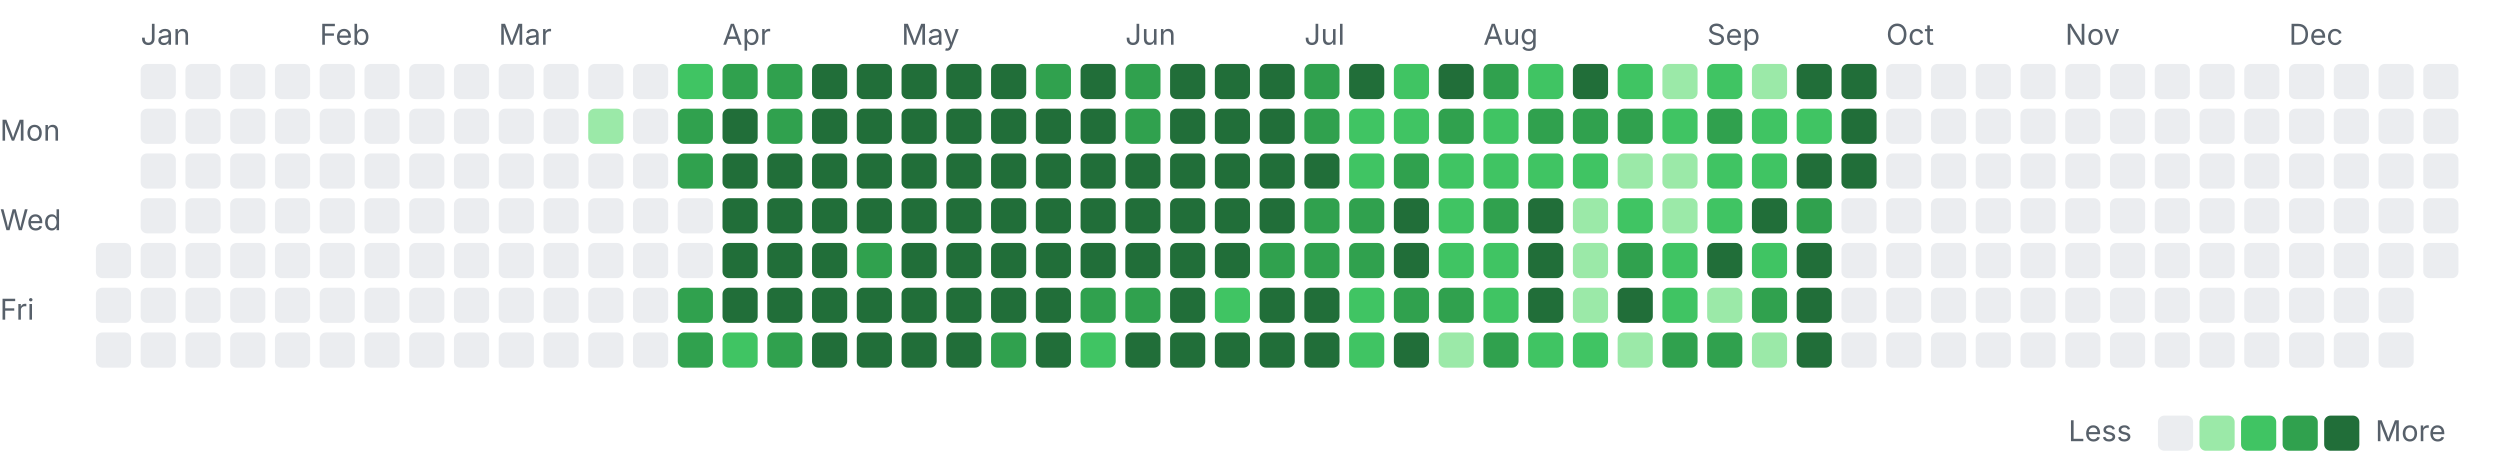
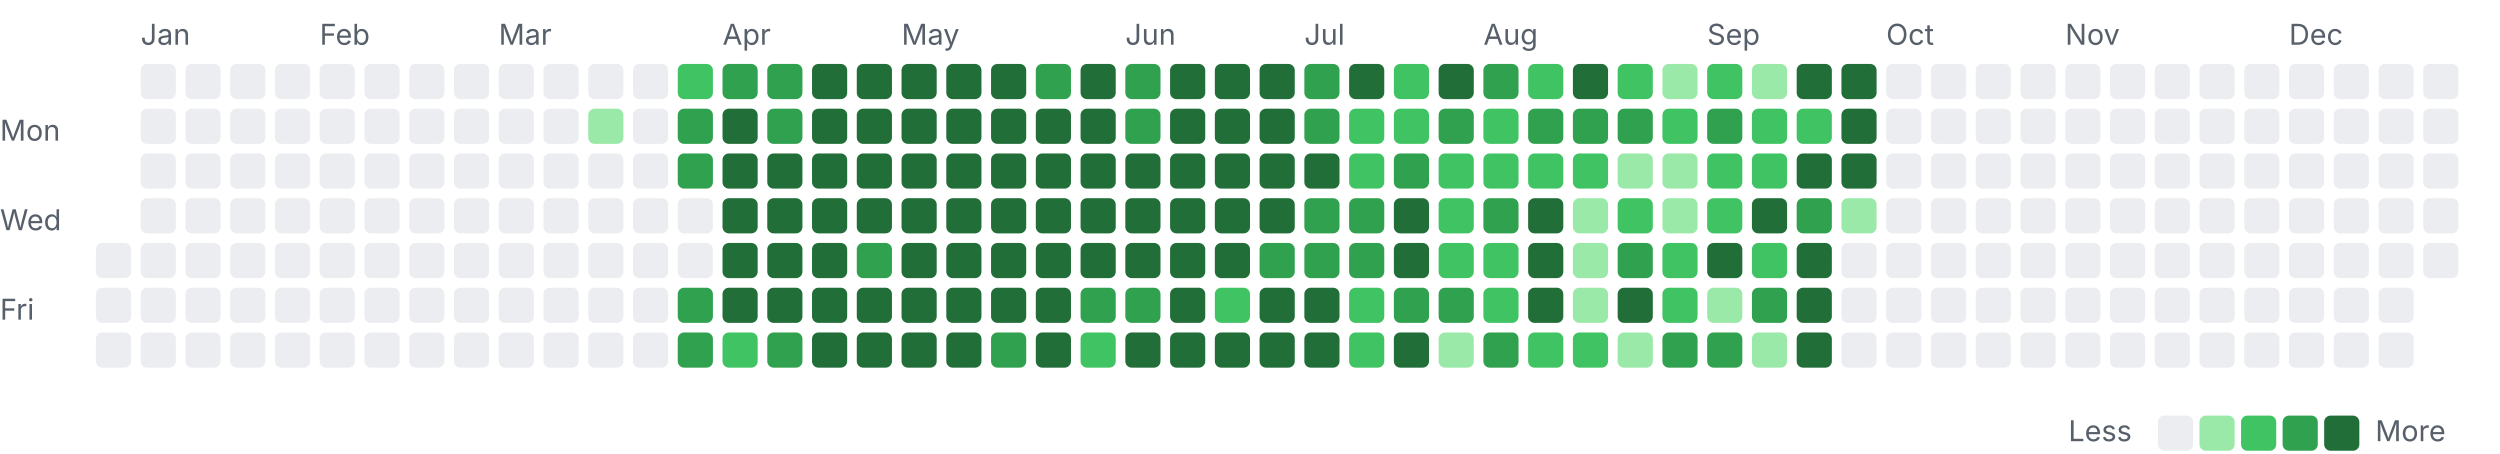
<svg xmlns="http://www.w3.org/2000/svg" width="782" height="142" viewBox="0 0 782 142">
  <style>.l0{fill:#ebedf0}.l1{fill:#9be9a8}.l2{fill:#40c463}.l3{fill:#30a14e}.l4{fill:#216e39} .lbl{fill:#57606a;font:9px -apple-system,Segoe UI,sans-serif}@media(prefers-color-scheme:dark){.l0{fill:#161b22}.l1{fill:#0e4429}.l2{fill:#006d32}.l3{fill:#26a641}.l4{fill:#39d353} .lbl{fill:#8b949e}}</style>
  <text class="lbl" x="44" y="14">Jan</text>
  <text class="lbl" x="100" y="14">Feb</text>
  <text class="lbl" x="156" y="14">Mar</text>
  <text class="lbl" x="226" y="14">Apr</text>
  <text class="lbl" x="282" y="14">May</text>
  <text class="lbl" x="352" y="14">Jun</text>
  <text class="lbl" x="408" y="14">Jul</text>
  <text class="lbl" x="464" y="14">Aug</text>
  <text class="lbl" x="534" y="14">Sep</text>
  <text class="lbl" x="590" y="14">Oct</text>
  <text class="lbl" x="646" y="14">Nov</text>
  <text class="lbl" x="716" y="14">Dec</text>
  <text class="lbl" x="0" y="44">Mon</text>
  <text class="lbl" x="0" y="72">Wed</text>
  <text class="lbl" x="0" y="100">Fri</text>
  <rect class="l0" x="30" y="76" width="11" height="11" rx="2" />
  <rect class="l0" x="30" y="90" width="11" height="11" rx="2" />
  <rect class="l0" x="30" y="104" width="11" height="11" rx="2" />
  <rect class="l0" x="44" y="20" width="11" height="11" rx="2" />
  <rect class="l0" x="44" y="34" width="11" height="11" rx="2" />
  <rect class="l0" x="44" y="48" width="11" height="11" rx="2" />
  <rect class="l0" x="44" y="62" width="11" height="11" rx="2" />
  <rect class="l0" x="44" y="76" width="11" height="11" rx="2" />
  <rect class="l0" x="44" y="90" width="11" height="11" rx="2" />
  <rect class="l0" x="44" y="104" width="11" height="11" rx="2" />
  <rect class="l0" x="58" y="20" width="11" height="11" rx="2" />
  <rect class="l0" x="58" y="34" width="11" height="11" rx="2" />
  <rect class="l0" x="58" y="48" width="11" height="11" rx="2" />
  <rect class="l0" x="58" y="62" width="11" height="11" rx="2" />
  <rect class="l0" x="58" y="76" width="11" height="11" rx="2" />
  <rect class="l0" x="58" y="90" width="11" height="11" rx="2" />
  <rect class="l0" x="58" y="104" width="11" height="11" rx="2" />
  <rect class="l0" x="72" y="20" width="11" height="11" rx="2" />
  <rect class="l0" x="72" y="34" width="11" height="11" rx="2" />
  <rect class="l0" x="72" y="48" width="11" height="11" rx="2" />
  <rect class="l0" x="72" y="62" width="11" height="11" rx="2" />
  <rect class="l0" x="72" y="76" width="11" height="11" rx="2" />
  <rect class="l0" x="72" y="90" width="11" height="11" rx="2" />
  <rect class="l0" x="72" y="104" width="11" height="11" rx="2" />
  <rect class="l0" x="86" y="20" width="11" height="11" rx="2" />
  <rect class="l0" x="86" y="34" width="11" height="11" rx="2" />
  <rect class="l0" x="86" y="48" width="11" height="11" rx="2" />
  <rect class="l0" x="86" y="62" width="11" height="11" rx="2" />
  <rect class="l0" x="86" y="76" width="11" height="11" rx="2" />
  <rect class="l0" x="86" y="90" width="11" height="11" rx="2" />
  <rect class="l0" x="86" y="104" width="11" height="11" rx="2" />
  <rect class="l0" x="100" y="20" width="11" height="11" rx="2" />
  <rect class="l0" x="100" y="34" width="11" height="11" rx="2" />
  <rect class="l0" x="100" y="48" width="11" height="11" rx="2" />
  <rect class="l0" x="100" y="62" width="11" height="11" rx="2" />
  <rect class="l0" x="100" y="76" width="11" height="11" rx="2" />
  <rect class="l0" x="100" y="90" width="11" height="11" rx="2" />
  <rect class="l0" x="100" y="104" width="11" height="11" rx="2" />
  <rect class="l0" x="114" y="20" width="11" height="11" rx="2" />
  <rect class="l0" x="114" y="34" width="11" height="11" rx="2" />
  <rect class="l0" x="114" y="48" width="11" height="11" rx="2" />
  <rect class="l0" x="114" y="62" width="11" height="11" rx="2" />
  <rect class="l0" x="114" y="76" width="11" height="11" rx="2" />
  <rect class="l0" x="114" y="90" width="11" height="11" rx="2" />
  <rect class="l0" x="114" y="104" width="11" height="11" rx="2" />
  <rect class="l0" x="128" y="20" width="11" height="11" rx="2" />
  <rect class="l0" x="128" y="34" width="11" height="11" rx="2" />
  <rect class="l0" x="128" y="48" width="11" height="11" rx="2" />
  <rect class="l0" x="128" y="62" width="11" height="11" rx="2" />
  <rect class="l0" x="128" y="76" width="11" height="11" rx="2" />
  <rect class="l0" x="128" y="90" width="11" height="11" rx="2" />
  <rect class="l0" x="128" y="104" width="11" height="11" rx="2" />
  <rect class="l0" x="142" y="20" width="11" height="11" rx="2" />
  <rect class="l0" x="142" y="34" width="11" height="11" rx="2" />
  <rect class="l0" x="142" y="48" width="11" height="11" rx="2" />
  <rect class="l0" x="142" y="62" width="11" height="11" rx="2" />
  <rect class="l0" x="142" y="76" width="11" height="11" rx="2" />
  <rect class="l0" x="142" y="90" width="11" height="11" rx="2" />
  <rect class="l0" x="142" y="104" width="11" height="11" rx="2" />
  <rect class="l0" x="156" y="20" width="11" height="11" rx="2" />
  <rect class="l0" x="156" y="34" width="11" height="11" rx="2" />
  <rect class="l0" x="156" y="48" width="11" height="11" rx="2" />
  <rect class="l0" x="156" y="62" width="11" height="11" rx="2" />
  <rect class="l0" x="156" y="76" width="11" height="11" rx="2" />
  <rect class="l0" x="156" y="90" width="11" height="11" rx="2" />
  <rect class="l0" x="156" y="104" width="11" height="11" rx="2" />
  <rect class="l0" x="170" y="20" width="11" height="11" rx="2" />
  <rect class="l0" x="170" y="34" width="11" height="11" rx="2" />
  <rect class="l0" x="170" y="48" width="11" height="11" rx="2" />
  <rect class="l0" x="170" y="62" width="11" height="11" rx="2" />
  <rect class="l0" x="170" y="76" width="11" height="11" rx="2" />
  <rect class="l0" x="170" y="90" width="11" height="11" rx="2" />
  <rect class="l0" x="170" y="104" width="11" height="11" rx="2" />
  <rect class="l0" x="184" y="20" width="11" height="11" rx="2" />
  <rect class="l1" x="184" y="34" width="11" height="11" rx="2" />
  <rect class="l0" x="184" y="48" width="11" height="11" rx="2" />
  <rect class="l0" x="184" y="62" width="11" height="11" rx="2" />
  <rect class="l0" x="184" y="76" width="11" height="11" rx="2" />
  <rect class="l0" x="184" y="90" width="11" height="11" rx="2" />
  <rect class="l0" x="184" y="104" width="11" height="11" rx="2" />
  <rect class="l0" x="198" y="20" width="11" height="11" rx="2" />
  <rect class="l0" x="198" y="34" width="11" height="11" rx="2" />
  <rect class="l0" x="198" y="48" width="11" height="11" rx="2" />
  <rect class="l0" x="198" y="62" width="11" height="11" rx="2" />
  <rect class="l0" x="198" y="76" width="11" height="11" rx="2" />
  <rect class="l0" x="198" y="90" width="11" height="11" rx="2" />
  <rect class="l0" x="198" y="104" width="11" height="11" rx="2" />
  <rect class="l2" x="212" y="20" width="11" height="11" rx="2" />
  <rect class="l3" x="212" y="34" width="11" height="11" rx="2" />
  <rect class="l3" x="212" y="48" width="11" height="11" rx="2" />
  <rect class="l0" x="212" y="62" width="11" height="11" rx="2" />
  <rect class="l0" x="212" y="76" width="11" height="11" rx="2" />
  <rect class="l3" x="212" y="90" width="11" height="11" rx="2" />
  <rect class="l3" x="212" y="104" width="11" height="11" rx="2" />
  <rect class="l3" x="226" y="20" width="11" height="11" rx="2" />
  <rect class="l4" x="226" y="34" width="11" height="11" rx="2" />
  <rect class="l4" x="226" y="48" width="11" height="11" rx="2" />
  <rect class="l4" x="226" y="62" width="11" height="11" rx="2" />
  <rect class="l4" x="226" y="76" width="11" height="11" rx="2" />
  <rect class="l4" x="226" y="90" width="11" height="11" rx="2" />
  <rect class="l2" x="226" y="104" width="11" height="11" rx="2" />
  <rect class="l3" x="240" y="20" width="11" height="11" rx="2" />
  <rect class="l3" x="240" y="34" width="11" height="11" rx="2" />
  <rect class="l4" x="240" y="48" width="11" height="11" rx="2" />
  <rect class="l4" x="240" y="62" width="11" height="11" rx="2" />
  <rect class="l4" x="240" y="76" width="11" height="11" rx="2" />
  <rect class="l4" x="240" y="90" width="11" height="11" rx="2" />
  <rect class="l3" x="240" y="104" width="11" height="11" rx="2" />
  <rect class="l4" x="254" y="20" width="11" height="11" rx="2" />
  <rect class="l4" x="254" y="34" width="11" height="11" rx="2" />
  <rect class="l4" x="254" y="48" width="11" height="11" rx="2" />
  <rect class="l4" x="254" y="62" width="11" height="11" rx="2" />
  <rect class="l4" x="254" y="76" width="11" height="11" rx="2" />
  <rect class="l4" x="254" y="90" width="11" height="11" rx="2" />
  <rect class="l4" x="254" y="104" width="11" height="11" rx="2" />
  <rect class="l4" x="268" y="20" width="11" height="11" rx="2" />
  <rect class="l4" x="268" y="34" width="11" height="11" rx="2" />
  <rect class="l4" x="268" y="48" width="11" height="11" rx="2" />
  <rect class="l4" x="268" y="62" width="11" height="11" rx="2" />
  <rect class="l3" x="268" y="76" width="11" height="11" rx="2" />
  <rect class="l4" x="268" y="90" width="11" height="11" rx="2" />
  <rect class="l4" x="268" y="104" width="11" height="11" rx="2" />
  <rect class="l4" x="282" y="20" width="11" height="11" rx="2" />
  <rect class="l4" x="282" y="34" width="11" height="11" rx="2" />
  <rect class="l4" x="282" y="48" width="11" height="11" rx="2" />
  <rect class="l4" x="282" y="62" width="11" height="11" rx="2" />
  <rect class="l4" x="282" y="76" width="11" height="11" rx="2" />
  <rect class="l4" x="282" y="90" width="11" height="11" rx="2" />
  <rect class="l4" x="282" y="104" width="11" height="11" rx="2" />
  <rect class="l4" x="296" y="20" width="11" height="11" rx="2" />
  <rect class="l4" x="296" y="34" width="11" height="11" rx="2" />
  <rect class="l4" x="296" y="48" width="11" height="11" rx="2" />
  <rect class="l4" x="296" y="62" width="11" height="11" rx="2" />
  <rect class="l4" x="296" y="76" width="11" height="11" rx="2" />
  <rect class="l4" x="296" y="90" width="11" height="11" rx="2" />
  <rect class="l4" x="296" y="104" width="11" height="11" rx="2" />
  <rect class="l4" x="310" y="20" width="11" height="11" rx="2" />
  <rect class="l4" x="310" y="34" width="11" height="11" rx="2" />
  <rect class="l4" x="310" y="48" width="11" height="11" rx="2" />
  <rect class="l4" x="310" y="62" width="11" height="11" rx="2" />
  <rect class="l4" x="310" y="76" width="11" height="11" rx="2" />
  <rect class="l4" x="310" y="90" width="11" height="11" rx="2" />
  <rect class="l3" x="310" y="104" width="11" height="11" rx="2" />
  <rect class="l3" x="324" y="20" width="11" height="11" rx="2" />
  <rect class="l4" x="324" y="34" width="11" height="11" rx="2" />
  <rect class="l4" x="324" y="48" width="11" height="11" rx="2" />
  <rect class="l4" x="324" y="62" width="11" height="11" rx="2" />
  <rect class="l4" x="324" y="76" width="11" height="11" rx="2" />
  <rect class="l4" x="324" y="90" width="11" height="11" rx="2" />
  <rect class="l4" x="324" y="104" width="11" height="11" rx="2" />
  <rect class="l4" x="338" y="20" width="11" height="11" rx="2" />
  <rect class="l4" x="338" y="34" width="11" height="11" rx="2" />
  <rect class="l4" x="338" y="48" width="11" height="11" rx="2" />
  <rect class="l4" x="338" y="62" width="11" height="11" rx="2" />
  <rect class="l4" x="338" y="76" width="11" height="11" rx="2" />
  <rect class="l3" x="338" y="90" width="11" height="11" rx="2" />
  <rect class="l2" x="338" y="104" width="11" height="11" rx="2" />
  <rect class="l3" x="352" y="20" width="11" height="11" rx="2" />
  <rect class="l3" x="352" y="34" width="11" height="11" rx="2" />
  <rect class="l4" x="352" y="48" width="11" height="11" rx="2" />
  <rect class="l4" x="352" y="62" width="11" height="11" rx="2" />
  <rect class="l4" x="352" y="76" width="11" height="11" rx="2" />
  <rect class="l3" x="352" y="90" width="11" height="11" rx="2" />
  <rect class="l4" x="352" y="104" width="11" height="11" rx="2" />
  <rect class="l4" x="366" y="20" width="11" height="11" rx="2" />
  <rect class="l4" x="366" y="34" width="11" height="11" rx="2" />
  <rect class="l4" x="366" y="48" width="11" height="11" rx="2" />
  <rect class="l4" x="366" y="62" width="11" height="11" rx="2" />
  <rect class="l4" x="366" y="76" width="11" height="11" rx="2" />
  <rect class="l4" x="366" y="90" width="11" height="11" rx="2" />
  <rect class="l4" x="366" y="104" width="11" height="11" rx="2" />
  <rect class="l4" x="380" y="20" width="11" height="11" rx="2" />
  <rect class="l4" x="380" y="34" width="11" height="11" rx="2" />
  <rect class="l4" x="380" y="48" width="11" height="11" rx="2" />
  <rect class="l4" x="380" y="62" width="11" height="11" rx="2" />
  <rect class="l4" x="380" y="76" width="11" height="11" rx="2" />
  <rect class="l2" x="380" y="90" width="11" height="11" rx="2" />
  <rect class="l4" x="380" y="104" width="11" height="11" rx="2" />
  <rect class="l4" x="394" y="20" width="11" height="11" rx="2" />
  <rect class="l4" x="394" y="34" width="11" height="11" rx="2" />
  <rect class="l4" x="394" y="48" width="11" height="11" rx="2" />
  <rect class="l4" x="394" y="62" width="11" height="11" rx="2" />
  <rect class="l3" x="394" y="76" width="11" height="11" rx="2" />
  <rect class="l4" x="394" y="90" width="11" height="11" rx="2" />
  <rect class="l4" x="394" y="104" width="11" height="11" rx="2" />
  <rect class="l3" x="408" y="20" width="11" height="11" rx="2" />
  <rect class="l3" x="408" y="34" width="11" height="11" rx="2" />
  <rect class="l4" x="408" y="48" width="11" height="11" rx="2" />
  <rect class="l3" x="408" y="62" width="11" height="11" rx="2" />
  <rect class="l3" x="408" y="76" width="11" height="11" rx="2" />
  <rect class="l4" x="408" y="90" width="11" height="11" rx="2" />
  <rect class="l4" x="408" y="104" width="11" height="11" rx="2" />
  <rect class="l4" x="422" y="20" width="11" height="11" rx="2" />
  <rect class="l2" x="422" y="34" width="11" height="11" rx="2" />
  <rect class="l2" x="422" y="48" width="11" height="11" rx="2" />
  <rect class="l3" x="422" y="62" width="11" height="11" rx="2" />
  <rect class="l3" x="422" y="76" width="11" height="11" rx="2" />
  <rect class="l2" x="422" y="90" width="11" height="11" rx="2" />
  <rect class="l2" x="422" y="104" width="11" height="11" rx="2" />
  <rect class="l2" x="436" y="20" width="11" height="11" rx="2" />
  <rect class="l2" x="436" y="34" width="11" height="11" rx="2" />
  <rect class="l3" x="436" y="48" width="11" height="11" rx="2" />
  <rect class="l4" x="436" y="62" width="11" height="11" rx="2" />
  <rect class="l4" x="436" y="76" width="11" height="11" rx="2" />
  <rect class="l3" x="436" y="90" width="11" height="11" rx="2" />
  <rect class="l4" x="436" y="104" width="11" height="11" rx="2" />
  <rect class="l4" x="450" y="20" width="11" height="11" rx="2" />
  <rect class="l3" x="450" y="34" width="11" height="11" rx="2" />
  <rect class="l2" x="450" y="48" width="11" height="11" rx="2" />
  <rect class="l2" x="450" y="62" width="11" height="11" rx="2" />
  <rect class="l2" x="450" y="76" width="11" height="11" rx="2" />
  <rect class="l3" x="450" y="90" width="11" height="11" rx="2" />
  <rect class="l1" x="450" y="104" width="11" height="11" rx="2" />
  <rect class="l3" x="464" y="20" width="11" height="11" rx="2" />
  <rect class="l2" x="464" y="34" width="11" height="11" rx="2" />
  <rect class="l2" x="464" y="48" width="11" height="11" rx="2" />
  <rect class="l3" x="464" y="62" width="11" height="11" rx="2" />
  <rect class="l2" x="464" y="76" width="11" height="11" rx="2" />
  <rect class="l2" x="464" y="90" width="11" height="11" rx="2" />
  <rect class="l3" x="464" y="104" width="11" height="11" rx="2" />
  <rect class="l2" x="478" y="20" width="11" height="11" rx="2" />
  <rect class="l3" x="478" y="34" width="11" height="11" rx="2" />
  <rect class="l2" x="478" y="48" width="11" height="11" rx="2" />
  <rect class="l4" x="478" y="62" width="11" height="11" rx="2" />
  <rect class="l4" x="478" y="76" width="11" height="11" rx="2" />
  <rect class="l4" x="478" y="90" width="11" height="11" rx="2" />
  <rect class="l2" x="478" y="104" width="11" height="11" rx="2" />
  <rect class="l4" x="492" y="20" width="11" height="11" rx="2" />
  <rect class="l3" x="492" y="34" width="11" height="11" rx="2" />
  <rect class="l2" x="492" y="48" width="11" height="11" rx="2" />
  <rect class="l1" x="492" y="62" width="11" height="11" rx="2" />
  <rect class="l1" x="492" y="76" width="11" height="11" rx="2" />
  <rect class="l1" x="492" y="90" width="11" height="11" rx="2" />
  <rect class="l2" x="492" y="104" width="11" height="11" rx="2" />
  <rect class="l2" x="506" y="20" width="11" height="11" rx="2" />
  <rect class="l3" x="506" y="34" width="11" height="11" rx="2" />
  <rect class="l1" x="506" y="48" width="11" height="11" rx="2" />
  <rect class="l2" x="506" y="62" width="11" height="11" rx="2" />
  <rect class="l3" x="506" y="76" width="11" height="11" rx="2" />
  <rect class="l4" x="506" y="90" width="11" height="11" rx="2" />
  <rect class="l1" x="506" y="104" width="11" height="11" rx="2" />
  <rect class="l1" x="520" y="20" width="11" height="11" rx="2" />
  <rect class="l2" x="520" y="34" width="11" height="11" rx="2" />
  <rect class="l1" x="520" y="48" width="11" height="11" rx="2" />
  <rect class="l1" x="520" y="62" width="11" height="11" rx="2" />
  <rect class="l2" x="520" y="76" width="11" height="11" rx="2" />
  <rect class="l2" x="520" y="90" width="11" height="11" rx="2" />
  <rect class="l3" x="520" y="104" width="11" height="11" rx="2" />
  <rect class="l2" x="534" y="20" width="11" height="11" rx="2" />
  <rect class="l3" x="534" y="34" width="11" height="11" rx="2" />
  <rect class="l2" x="534" y="48" width="11" height="11" rx="2" />
  <rect class="l2" x="534" y="62" width="11" height="11" rx="2" />
  <rect class="l4" x="534" y="76" width="11" height="11" rx="2" />
  <rect class="l1" x="534" y="90" width="11" height="11" rx="2" />
  <rect class="l3" x="534" y="104" width="11" height="11" rx="2" />
  <rect class="l1" x="548" y="20" width="11" height="11" rx="2" />
  <rect class="l2" x="548" y="34" width="11" height="11" rx="2" />
  <rect class="l2" x="548" y="48" width="11" height="11" rx="2" />
  <rect class="l4" x="548" y="62" width="11" height="11" rx="2" />
  <rect class="l2" x="548" y="76" width="11" height="11" rx="2" />
  <rect class="l3" x="548" y="90" width="11" height="11" rx="2" />
  <rect class="l1" x="548" y="104" width="11" height="11" rx="2" />
  <rect class="l4" x="562" y="20" width="11" height="11" rx="2" />
  <rect class="l2" x="562" y="34" width="11" height="11" rx="2" />
  <rect class="l4" x="562" y="48" width="11" height="11" rx="2" />
  <rect class="l3" x="562" y="62" width="11" height="11" rx="2" />
  <rect class="l4" x="562" y="76" width="11" height="11" rx="2" />
  <rect class="l4" x="562" y="90" width="11" height="11" rx="2" />
  <rect class="l4" x="562" y="104" width="11" height="11" rx="2" />
  <rect class="l4" x="576" y="20" width="11" height="11" rx="2" />
  <rect class="l4" x="576" y="34" width="11" height="11" rx="2" />
  <rect class="l4" x="576" y="48" width="11" height="11" rx="2" />
-   <rect class="l0" x="576" y="62" width="11" height="11" rx="2" />
+   <rect class="l1" x="576" y="62" width="11" height="11" rx="2" />
  <rect class="l0" x="576" y="76" width="11" height="11" rx="2" />
  <rect class="l0" x="576" y="90" width="11" height="11" rx="2" />
  <rect class="l0" x="576" y="104" width="11" height="11" rx="2" />
  <rect class="l0" x="590" y="20" width="11" height="11" rx="2" />
  <rect class="l0" x="590" y="34" width="11" height="11" rx="2" />
  <rect class="l0" x="590" y="48" width="11" height="11" rx="2" />
  <rect class="l0" x="590" y="62" width="11" height="11" rx="2" />
  <rect class="l0" x="590" y="76" width="11" height="11" rx="2" />
  <rect class="l0" x="590" y="90" width="11" height="11" rx="2" />
  <rect class="l0" x="590" y="104" width="11" height="11" rx="2" />
  <rect class="l0" x="604" y="20" width="11" height="11" rx="2" />
  <rect class="l0" x="604" y="34" width="11" height="11" rx="2" />
  <rect class="l0" x="604" y="48" width="11" height="11" rx="2" />
  <rect class="l0" x="604" y="62" width="11" height="11" rx="2" />
  <rect class="l0" x="604" y="76" width="11" height="11" rx="2" />
  <rect class="l0" x="604" y="90" width="11" height="11" rx="2" />
  <rect class="l0" x="604" y="104" width="11" height="11" rx="2" />
  <rect class="l0" x="618" y="20" width="11" height="11" rx="2" />
  <rect class="l0" x="618" y="34" width="11" height="11" rx="2" />
  <rect class="l0" x="618" y="48" width="11" height="11" rx="2" />
  <rect class="l0" x="618" y="62" width="11" height="11" rx="2" />
  <rect class="l0" x="618" y="76" width="11" height="11" rx="2" />
  <rect class="l0" x="618" y="90" width="11" height="11" rx="2" />
  <rect class="l0" x="618" y="104" width="11" height="11" rx="2" />
  <rect class="l0" x="632" y="20" width="11" height="11" rx="2" />
  <rect class="l0" x="632" y="34" width="11" height="11" rx="2" />
  <rect class="l0" x="632" y="48" width="11" height="11" rx="2" />
  <rect class="l0" x="632" y="62" width="11" height="11" rx="2" />
  <rect class="l0" x="632" y="76" width="11" height="11" rx="2" />
  <rect class="l0" x="632" y="90" width="11" height="11" rx="2" />
  <rect class="l0" x="632" y="104" width="11" height="11" rx="2" />
  <rect class="l0" x="646" y="20" width="11" height="11" rx="2" />
  <rect class="l0" x="646" y="34" width="11" height="11" rx="2" />
  <rect class="l0" x="646" y="48" width="11" height="11" rx="2" />
  <rect class="l0" x="646" y="62" width="11" height="11" rx="2" />
  <rect class="l0" x="646" y="76" width="11" height="11" rx="2" />
  <rect class="l0" x="646" y="90" width="11" height="11" rx="2" />
  <rect class="l0" x="646" y="104" width="11" height="11" rx="2" />
  <rect class="l0" x="660" y="20" width="11" height="11" rx="2" />
  <rect class="l0" x="660" y="34" width="11" height="11" rx="2" />
  <rect class="l0" x="660" y="48" width="11" height="11" rx="2" />
  <rect class="l0" x="660" y="62" width="11" height="11" rx="2" />
  <rect class="l0" x="660" y="76" width="11" height="11" rx="2" />
  <rect class="l0" x="660" y="90" width="11" height="11" rx="2" />
  <rect class="l0" x="660" y="104" width="11" height="11" rx="2" />
  <rect class="l0" x="674" y="20" width="11" height="11" rx="2" />
  <rect class="l0" x="674" y="34" width="11" height="11" rx="2" />
  <rect class="l0" x="674" y="48" width="11" height="11" rx="2" />
  <rect class="l0" x="674" y="62" width="11" height="11" rx="2" />
  <rect class="l0" x="674" y="76" width="11" height="11" rx="2" />
  <rect class="l0" x="674" y="90" width="11" height="11" rx="2" />
  <rect class="l0" x="674" y="104" width="11" height="11" rx="2" />
  <rect class="l0" x="688" y="20" width="11" height="11" rx="2" />
  <rect class="l0" x="688" y="34" width="11" height="11" rx="2" />
  <rect class="l0" x="688" y="48" width="11" height="11" rx="2" />
  <rect class="l0" x="688" y="62" width="11" height="11" rx="2" />
  <rect class="l0" x="688" y="76" width="11" height="11" rx="2" />
  <rect class="l0" x="688" y="90" width="11" height="11" rx="2" />
  <rect class="l0" x="688" y="104" width="11" height="11" rx="2" />
  <rect class="l0" x="702" y="20" width="11" height="11" rx="2" />
  <rect class="l0" x="702" y="34" width="11" height="11" rx="2" />
  <rect class="l0" x="702" y="48" width="11" height="11" rx="2" />
  <rect class="l0" x="702" y="62" width="11" height="11" rx="2" />
  <rect class="l0" x="702" y="76" width="11" height="11" rx="2" />
  <rect class="l0" x="702" y="90" width="11" height="11" rx="2" />
  <rect class="l0" x="702" y="104" width="11" height="11" rx="2" />
  <rect class="l0" x="716" y="20" width="11" height="11" rx="2" />
  <rect class="l0" x="716" y="34" width="11" height="11" rx="2" />
  <rect class="l0" x="716" y="48" width="11" height="11" rx="2" />
  <rect class="l0" x="716" y="62" width="11" height="11" rx="2" />
  <rect class="l0" x="716" y="76" width="11" height="11" rx="2" />
  <rect class="l0" x="716" y="90" width="11" height="11" rx="2" />
  <rect class="l0" x="716" y="104" width="11" height="11" rx="2" />
  <rect class="l0" x="730" y="20" width="11" height="11" rx="2" />
  <rect class="l0" x="730" y="34" width="11" height="11" rx="2" />
  <rect class="l0" x="730" y="48" width="11" height="11" rx="2" />
  <rect class="l0" x="730" y="62" width="11" height="11" rx="2" />
  <rect class="l0" x="730" y="76" width="11" height="11" rx="2" />
  <rect class="l0" x="730" y="90" width="11" height="11" rx="2" />
  <rect class="l0" x="730" y="104" width="11" height="11" rx="2" />
  <rect class="l0" x="744" y="20" width="11" height="11" rx="2" />
  <rect class="l0" x="744" y="34" width="11" height="11" rx="2" />
  <rect class="l0" x="744" y="48" width="11" height="11" rx="2" />
  <rect class="l0" x="744" y="62" width="11" height="11" rx="2" />
  <rect class="l0" x="744" y="76" width="11" height="11" rx="2" />
  <rect class="l0" x="744" y="90" width="11" height="11" rx="2" />
  <rect class="l0" x="744" y="104" width="11" height="11" rx="2" />
  <rect class="l0" x="758" y="20" width="11" height="11" rx="2" />
  <rect class="l0" x="758" y="34" width="11" height="11" rx="2" />
  <rect class="l0" x="758" y="48" width="11" height="11" rx="2" />
  <rect class="l0" x="758" y="62" width="11" height="11" rx="2" />
  <rect class="l0" x="758" y="76" width="11" height="11" rx="2" />
  <text class="lbl" x="647" y="138">Less</text>
  <rect class="l0" x="675" y="130" width="11" height="11" rx="2" />
  <rect class="l1" x="688" y="130" width="11" height="11" rx="2" />
  <rect class="l2" x="701" y="130" width="11" height="11" rx="2" />
  <rect class="l3" x="714" y="130" width="11" height="11" rx="2" />
  <rect class="l4" x="727" y="130" width="11" height="11" rx="2" />
  <text class="lbl" x="743" y="138">More</text>
</svg>
